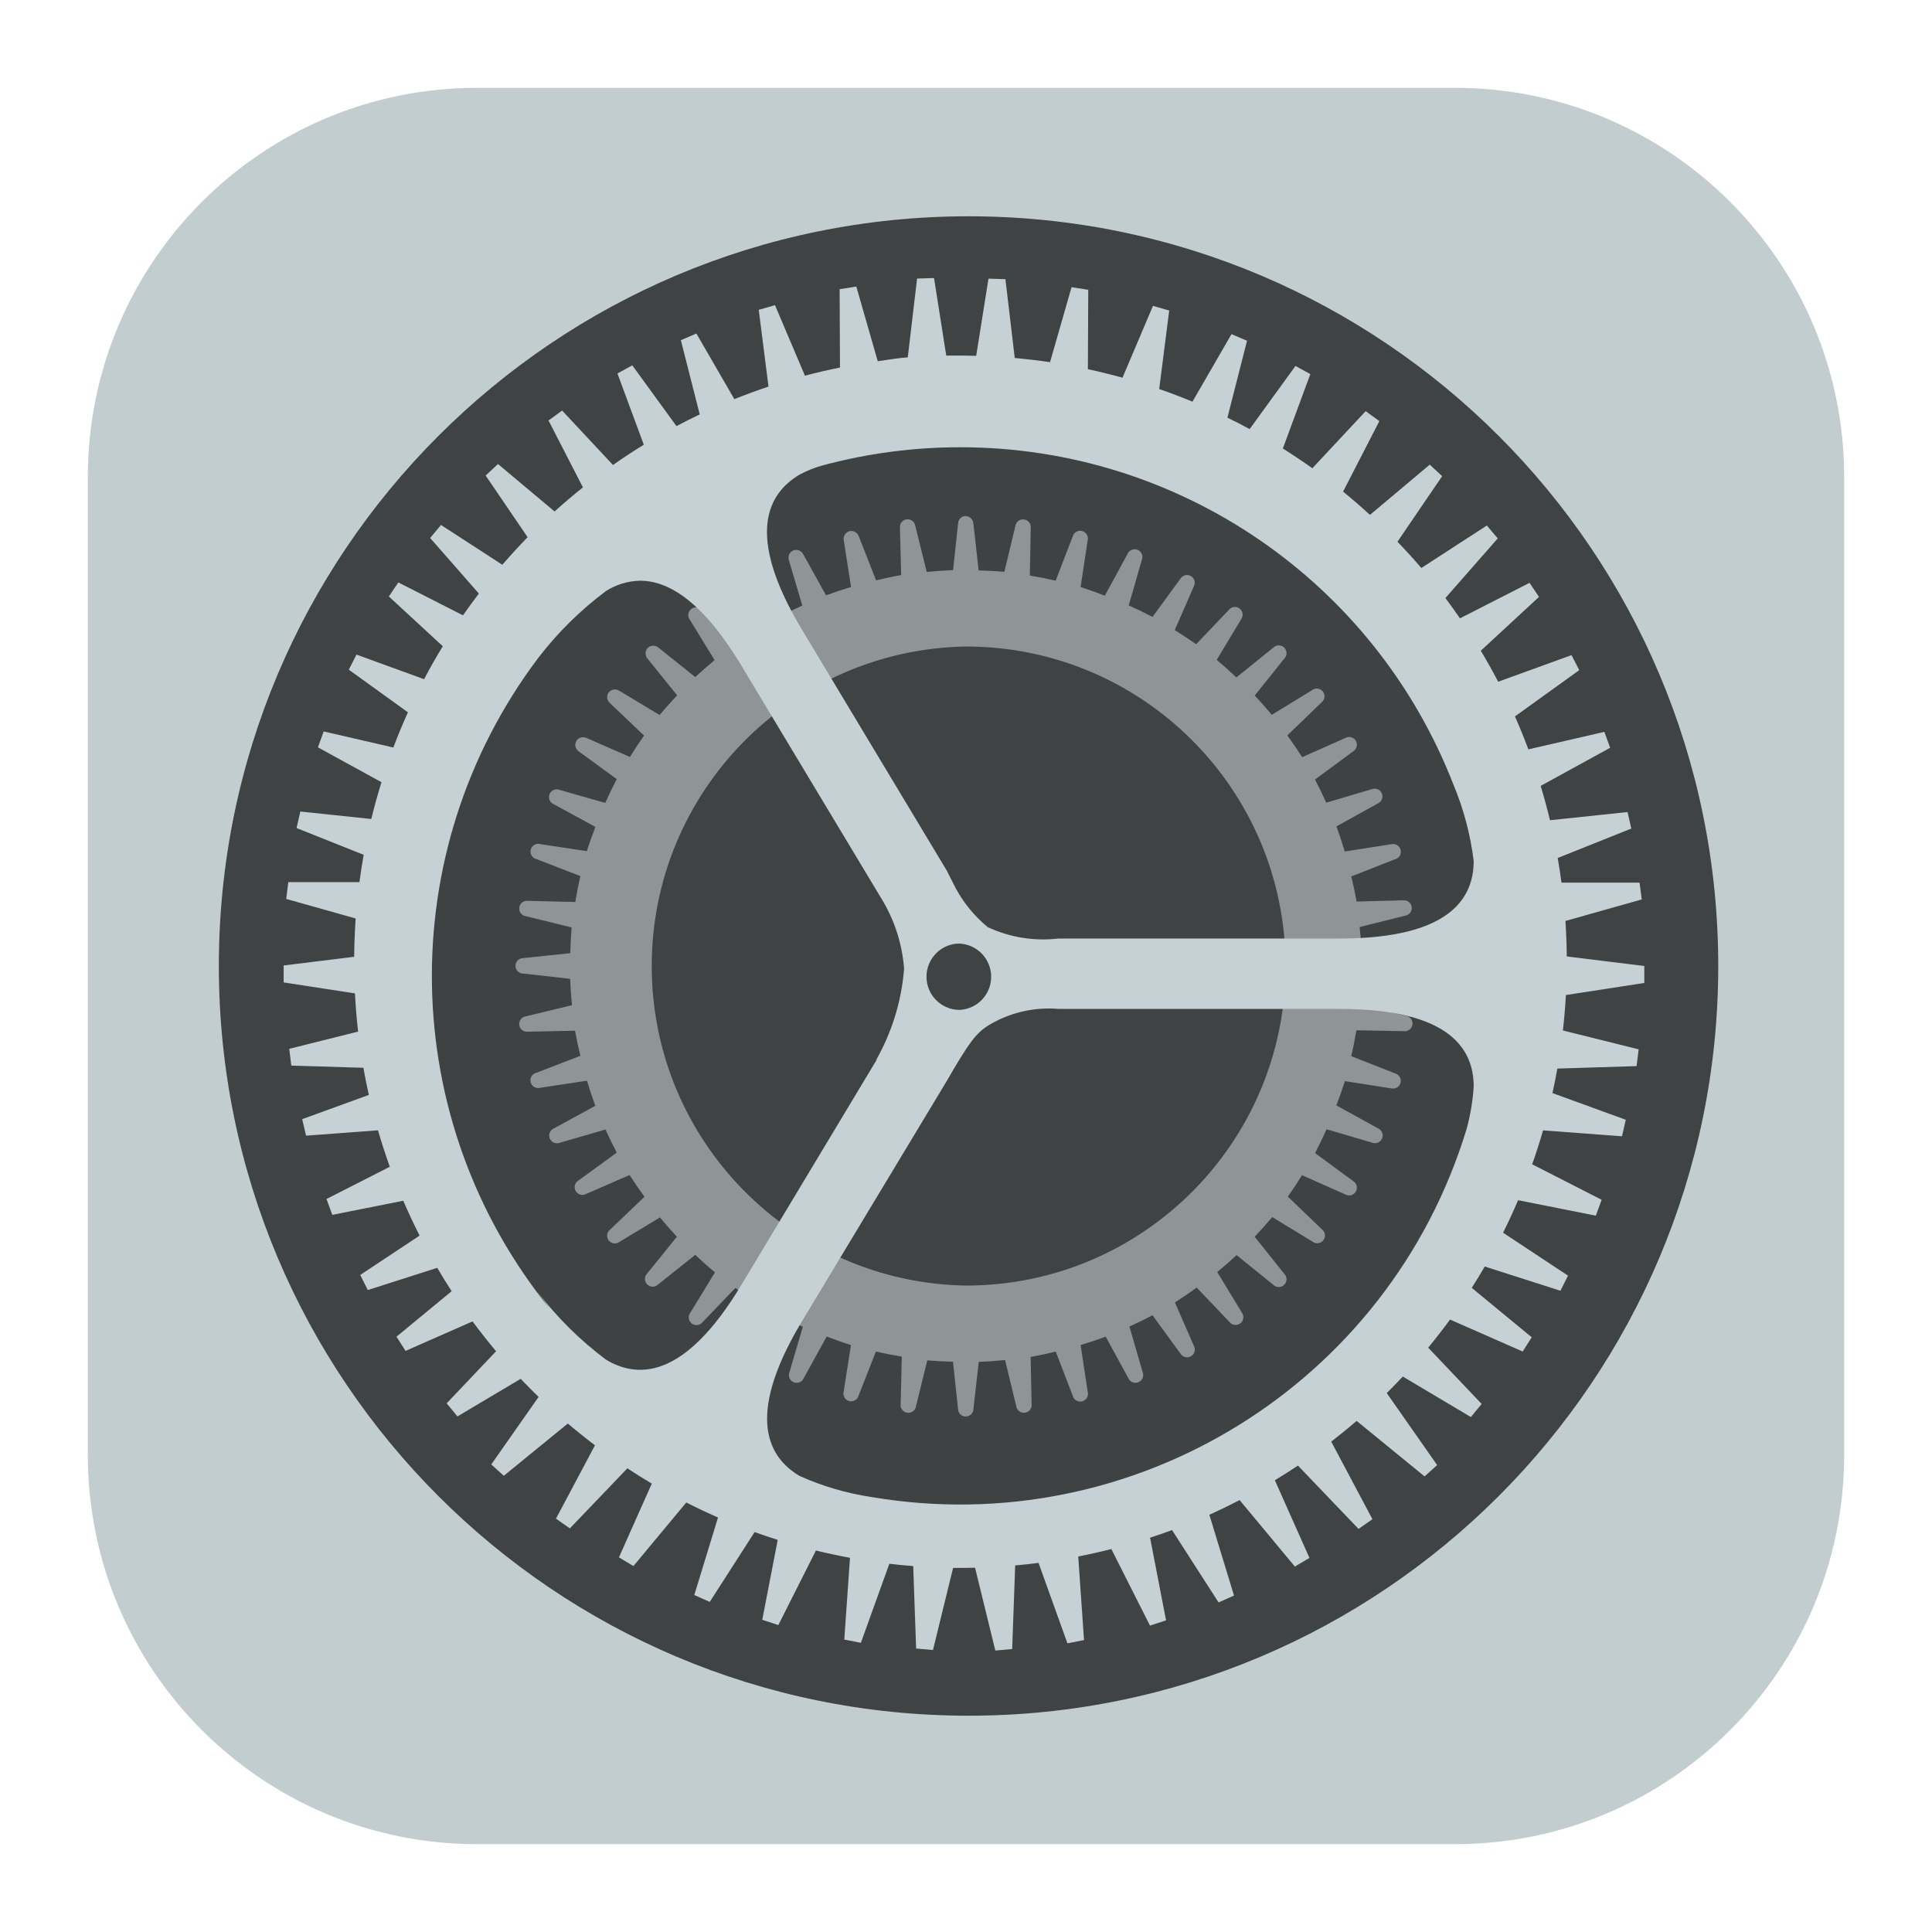
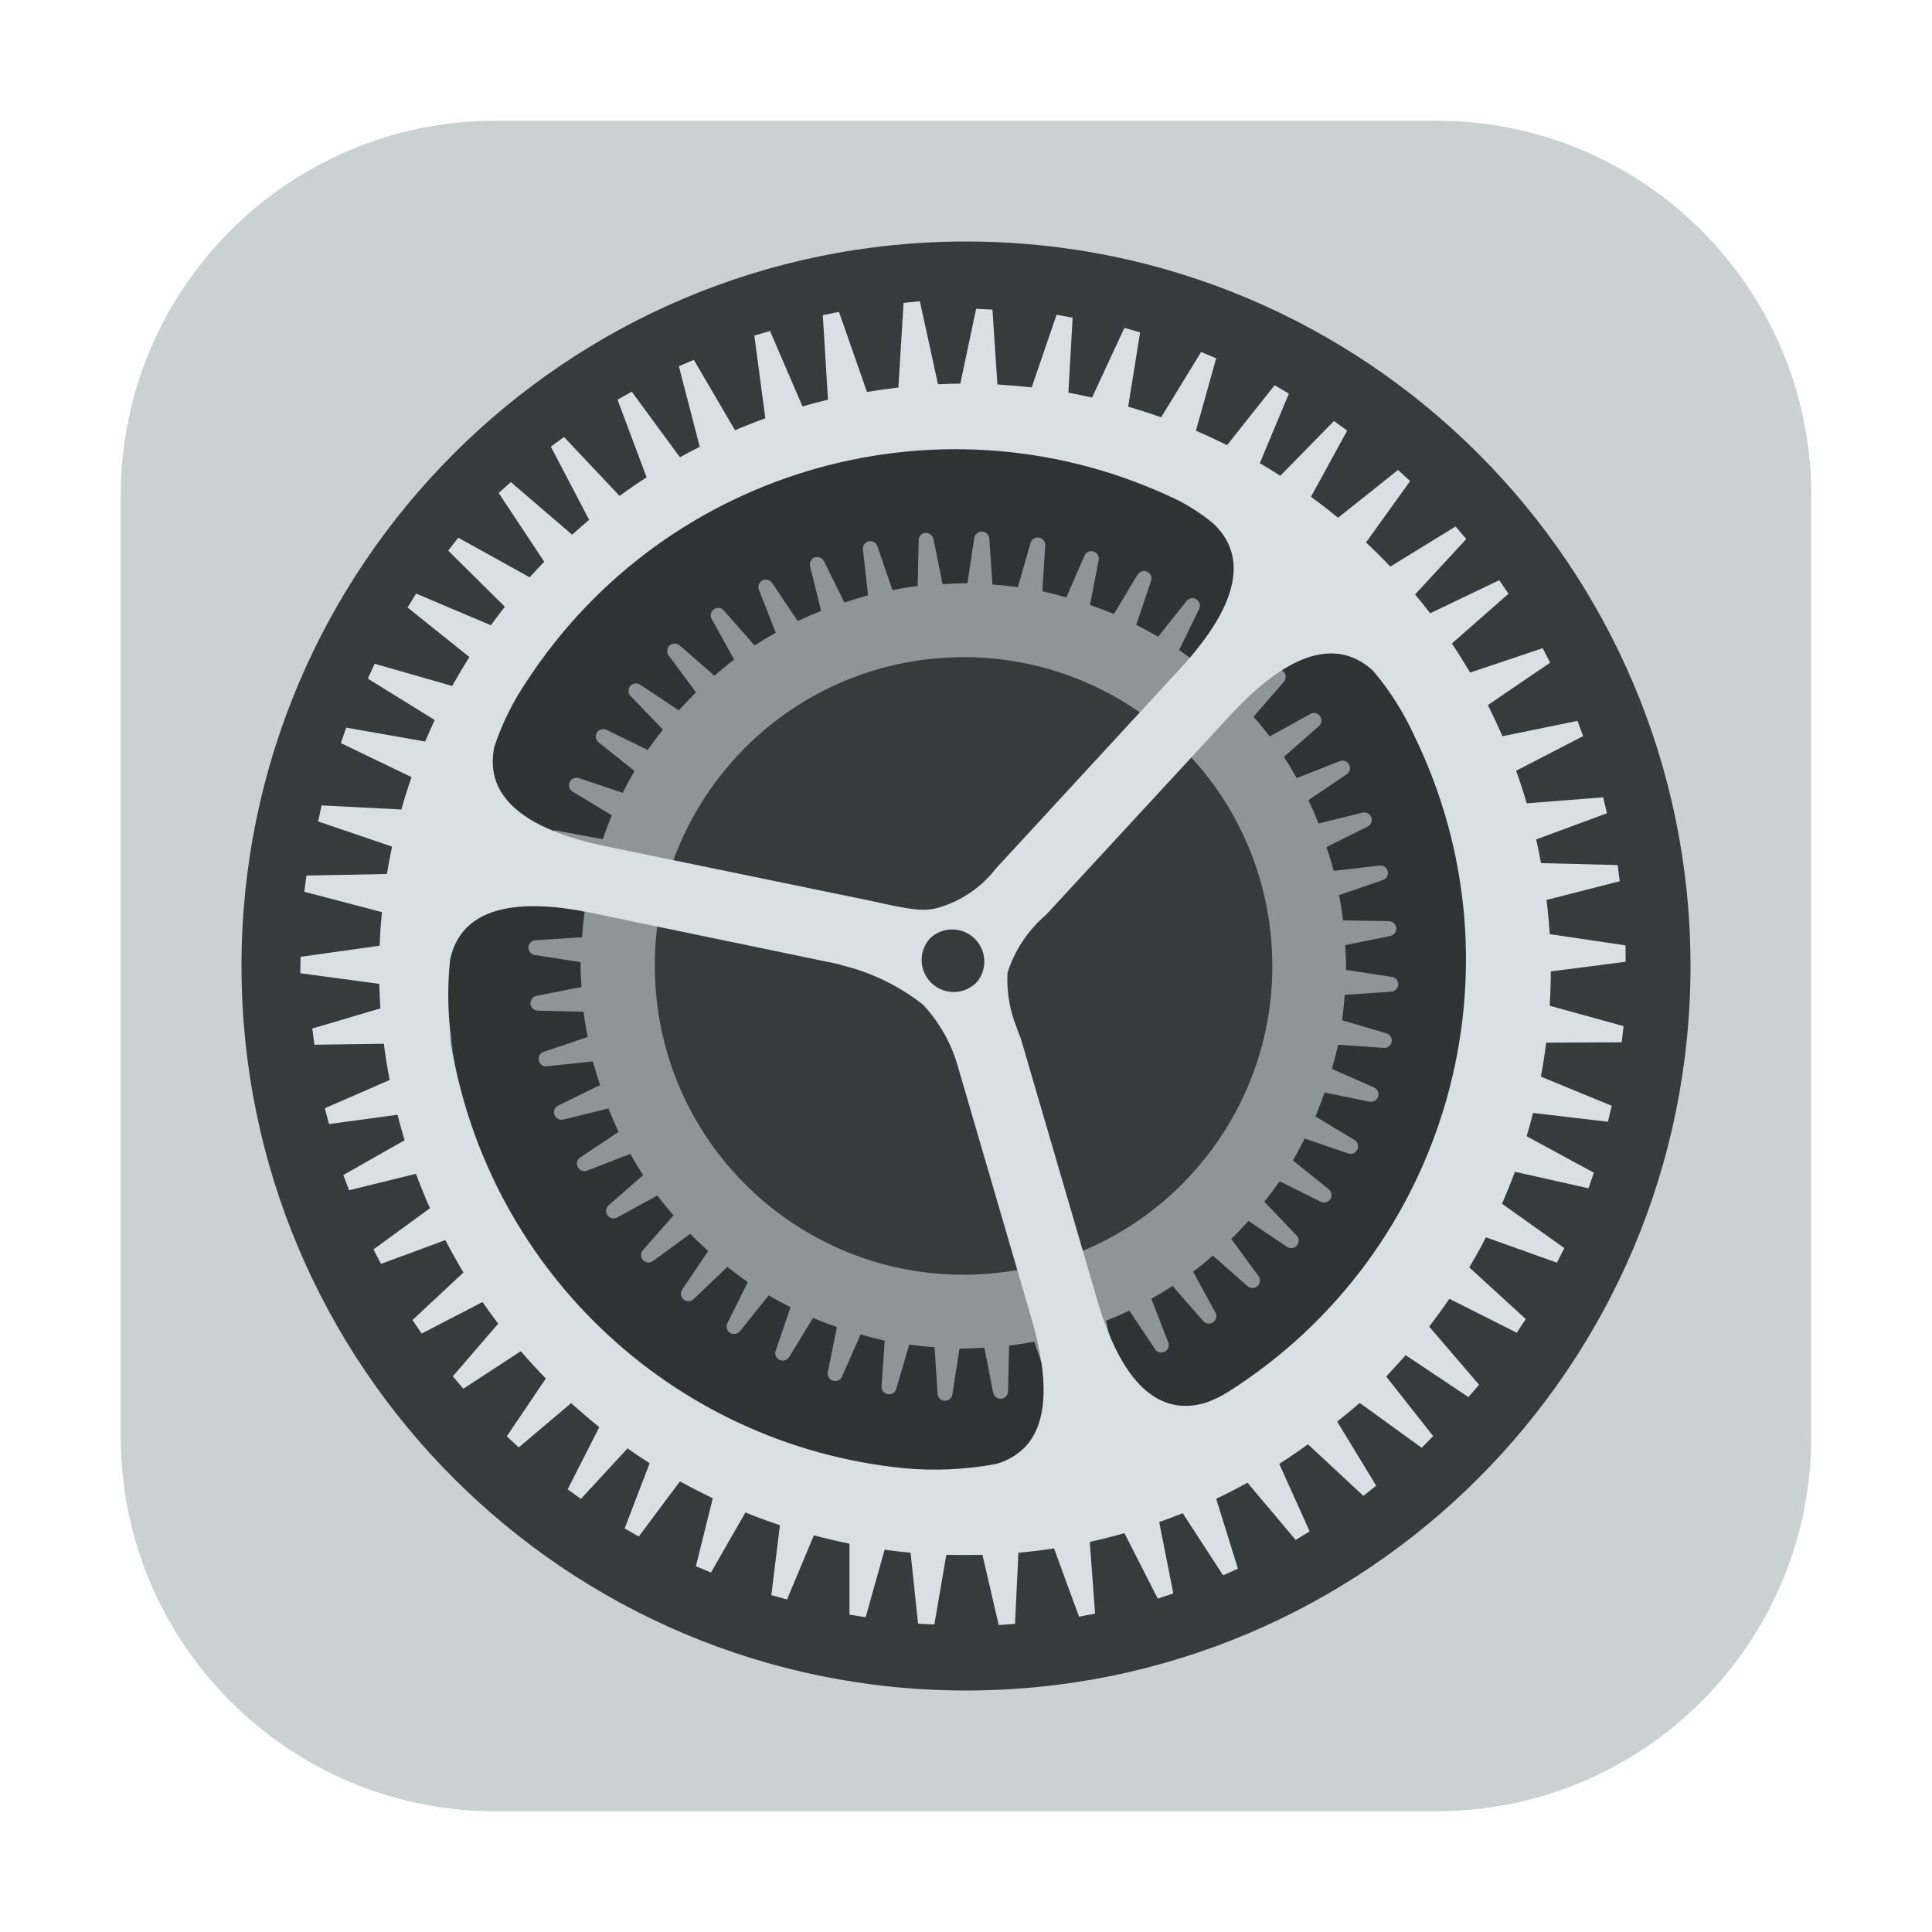
- <svg xmlns="http://www.w3.org/2000/svg" height="22px" width="22px" id="svg1478" viewBox="0 0 22 22">
+ <svg xmlns="http://www.w3.org/2000/svg" height="16px" width="16px" id="svg1478" viewBox="0 0 16 16">
  <defs>
-     <style>.cls-1{fill:#c2cdd0;}.cls-2{fill:#3f4343;}.cls-3{fill:#3e4242;}.cls-4{fill:#8f9596;}.cls-5{fill:#c5d1d5;fill-rule:evenodd;}</style>
+     <style>.cls-1{fill:#cbd0d1;}.cls-2{fill:#363b3b;}.cls-3{fill:#303333;}.cls-4{fill:#8f9596;}.cls-5{fill:#d8e0e3;fill-rule:evenodd;}</style>
  </defs>
  <g id="layer1">
-     <rect id="rect849" class="cls-1" x="1" y="1" width="20" height="20" rx="4.434" />
-     <circle id="path1106" class="cls-2" cx="11.029" cy="11" r="8.537" />
-     <path id="path1168" class="cls-3" d="M11,4.222A6.778,6.778,0,0,0,4.222,11h0A6.778,6.778,0,0,0,11,17.778h0A6.778,6.778,0,0,0,17.778,11h0A6.778,6.778,0,0,0,11,4.222Zm0,2.383A4.395,4.395,0,0,1,15.395,11v0A4.395,4.395,0,0,1,11,15.395h0A4.395,4.395,0,0,1,6.605,11v0A4.395,4.395,0,0,1,11,6.605Z" />
+     <rect id="rect849" class="cls-1" x="1" y="1" width="14" height="14" rx="3.104" />
+     <circle id="path1106" class="cls-2" cx="8" cy="8" r="6" />
+     <path id="path1168" class="cls-3" d="M7.98,3.237A4.763,4.763,0,0,0,3.216,8h0A4.763,4.763,0,0,0,7.98,12.764h0A4.763,4.763,0,0,0,12.743,8V8h0A4.763,4.763,0,0,0,7.98,3.237Zm0,1.675A3.089,3.089,0,0,1,11.068,8h0A3.089,3.089,0,0,1,7.98,11.089h0A3.089,3.089,0,0,1,4.891,8V8h0A3.089,3.089,0,0,1,7.98,4.911Z" />
    <g id="g5966">
-       <path id="path5923" class="cls-4" d="M10.995,5.875a.09.09,0,0,0-.085.083l-.057.534q-.15.006-.3.021l-.13-.523a.088.088,0,0,0-.175.023l.014.535q-.144.026-.286.061l-.197-.503a.091.091,0,0,0-.11-.056.09.09,0,0,0-.061.102l.083.532q-.144.043-.285.095l-.26-.469a.091.091,0,0,0-.116-.041.09.09,0,0,0-.047.109l.153.518q-.134.06-.263.128L8.554,6.59a.091.091,0,0,0-.12-.026.09.09,0,0,0-.032.114l.218.491q-.127.081-.248.17L7.996,6.95a.088.088,0,0,0-.14.108l.281.459q-.113.093-.22.193l-.42-.336a.091.091,0,0,0-.123.006.09.09,0,0,0-.002.118l.339.42q-.104.109-.2.224l-.46-.277a.091.091,0,0,0-.121.022.09.09,0,0,0,.014.118l.39.371q-.085.12-.161.244l-.495-.217a.091.091,0,0,0-.117.038.09.09,0,0,0,.029.115l.433.316q-.07.133-.131.271L6.373,8.995a.088.088,0,0,0-.067.163l.474.258q-.053.137-.098.276l-.53-.08a.088.088,0,0,0-.046.17l.503.194q-.034.146-.058.295l-.539-.013a.088.088,0,0,0-.023.175l.52.128q-.012.146-.015.293L5.958,10.91a.088.088,0,0,0,0,.176l.534.06q.006.15.021.3l-.524.127a.088.088,0,0,0,.023.175l.536-.011q.026.144.061.286l-.504.194a.088.088,0,0,0,.046.17l.533-.081q.043.144.095.286l-.471.257a.088.088,0,0,0,.068.163l.519-.15q.06.134.128.263l-.435.317a.088.088,0,0,0,.088.153l.493-.215q.081.127.17.248l-.391.373a.088.088,0,0,0,.107.14l.46-.278q.093.113.193.22l-.338.418a.088.088,0,0,0,.125.125l.422-.337q.109.104.224.2l-.28.459a.088.088,0,0,0,.14.107l.373-.389q.12.084.244.161l-.219.494a.088.088,0,0,0,.153.088l.319-.432q.133.07.271.131l-.152.517a.088.088,0,0,0,.163.067l.261-.473q.137.054.276.098l-.083.529a.088.088,0,0,0,.17.046l.197-.502q.146.034.295.058l-.013.54a.088.088,0,0,0,.175.023l.128-.52q.146.012.293.015l.057.536a.088.088,0,0,0,.176,0l.06-.534q.15-.006.3-.021l.127.524a.088.088,0,0,0,.175-.023l-.011-.536q.144-.026.286-.061l.194.504a.088.088,0,0,0,.17-.046l-.081-.533q.144-.043.286-.095l.257.471a.088.088,0,0,0,.163-.068l-.15-.519q.134-.06.263-.128l.317.435a.088.088,0,0,0,.153-.088l-.215-.493q.127-.081.248-.169l.373.391a.088.088,0,0,0,.14-.108l-.279-.46q.113-.093.22-.193l.418.338a.088.088,0,0,0,.125-.125l-.337-.422q.104-.109.2-.224l.459.28a.088.088,0,0,0,.107-.14l-.388-.373q.085-.12.161-.244l.493.219a.088.088,0,0,0,.088-.153l-.432-.318q.07-.134.131-.271l.517.152a.088.088,0,0,0,.067-.163l-.473-.261q.054-.137.098-.276l.529.083a.088.088,0,0,0,.045-.17l-.502-.197q.034-.146.058-.295l.54.01a.088.088,0,0,0,.023-.175l-.52-.125q.012-.146.015-.293l.536-.06a.088.088,0,0,0,0-.176l-.534-.057q-.006-.15-.022-.3l.523-.13a.088.088,0,0,0-.023-.174l-.535.014q-.026-.144-.061-.286l.503-.197a.088.088,0,0,0-.045-.17l-.532.083q-.043-.144-.095-.286l.47-.26a.088.088,0,0,0-.068-.163l-.518.153q-.06-.134-.128-.263l.433-.32a.088.088,0,0,0-.088-.153l-.491.218q-.081-.127-.169-.248l.389-.375a.088.088,0,0,0-.107-.14l-.459.281q-.093-.113-.194-.22l.336-.42a.088.088,0,0,0-.125-.125l-.42.339q-.109-.104-.224-.2l.277-.461a.088.088,0,0,0-.14-.107l-.371.39q-.12-.084-.244-.161l.216-.495a.088.088,0,0,0-.153-.088l-.316.433q-.133-.07-.271-.131l.149-.518a.088.088,0,0,0-.163-.067l-.258.474q-.137-.053-.276-.098l.08-.53a.088.088,0,0,0-.17-.046l-.194.503q-.146-.034-.294-.058l.01-.54a.088.088,0,0,0-.175-.023l-.125.52q-.146-.012-.293-.015l-.06-.536a.091.091,0,0,0-.091-.083ZM11,7.362A3.639,3.639,0,0,1,14.639,11v0A3.639,3.639,0,0,1,11,14.639h0a3.639,3.639,0,0,1,0-7.277Z" />
+       <path id="path5923" class="cls-4" d="M7.662,4.412a.063.063,0,0,0-.054.063L7.6,4.853q-.105.013-.209.034l-.123-.358a.062.062,0,0,0-.121.027l.042.374q-.099.027-.196.06L6.825,4.65a.064.064,0,0,0-.08-.033.063.063,0,0,0-.036.075L6.8,5.059q-.098.039-.194.084l-.21-.313a.064.064,0,0,0-.084-.022.063.063,0,0,0-.026.079l.139.353q-.09.05-.176.105l-.25-.284a.062.062,0,0,0-.102.071l.183.33q-.084.064-.164.134l-.286-.25a.064.064,0,0,0-.086.001.063.063,0,0,0-.005.083l.225.304q-.073.072-.142.149l-.315-.209a.062.062,0,0,0-.08.095l.263.273q-.066.083-.126.169l-.339-.166a.064.064,0,0,0-.083.023.063.063,0,0,0,.017.081l.296.236q-.052.089-.098.181l-.36-.121a.064.064,0,0,0-.08.034.063.063,0,0,0,.027.078l.323.195q-.041.098-.075.198L4.617,6.88a.062.062,0,0,0-.038.118l.348.151q-.029.099-.052.2L4.5,7.325a.062.062,0,0,0-.022.122l.364.105q-.015.105-.022.21l-.379.024a.062.062,0,0,0-.005.124l.372.058q0,.103.008.206l-.372.073a.062.062,0,0,0,.011.123l.378.009q.013.105.034.209l-.359.121a.062.062,0,0,0,.027.121l.375-.04q.027.1.06.196l-.341.167a.062.062,0,0,0,.042.117L5.039,9.18q.039.099.084.194l-.314.209a.062.062,0,0,0,.057.11l.354-.137q.05.09.106.176l-.285.249a.062.062,0,0,0,.071.101l.332-.181q.064.084.134.164l-.251.285a.062.062,0,0,0,.084.091l.305-.223q.072.073.149.142l-.211.314a.062.062,0,0,0,.095.08l.275-.262q.083.066.169.126l-.168.338a.062.062,0,0,0,.104.067l.237-.295q.089.052.181.098l-.123.359a.062.062,0,0,0,.112.052l.197-.322q.098.041.198.075l-.075.371a.062.062,0,0,0,.118.037l.153-.347q.099.029.2.052l-.026.375a.062.062,0,0,0,.122.021l.107-.364q.105.015.21.022l.024.379a.062.062,0,0,0,.124.005l.058-.372q.103-.001.206-.008l.073.372a.062.062,0,0,0,.123-.011l.009-.378q.105-.013.209-.033l.121.359a.062.062,0,0,0,.121-.027l-.04-.375q.1-.027.196-.06l.167.341a.062.062,0,0,0,.117-.043l-.089-.368q.099-.039.194-.084l.209.314a.062.062,0,0,0,.11-.058l-.137-.354q.09-.05.176-.106l.249.285a.062.062,0,0,0,.102-.071l-.181-.332q.084-.064.163-.134l.285.251a.062.062,0,0,0,.091-.084l-.223-.305q.074-.072.142-.149l.314.211a.062.062,0,0,0,.08-.095l-.262-.275q.066-.083.126-.169l.338.168a.062.062,0,0,0,.067-.104l-.295-.237q.052-.089.098-.181l.359.123a.062.062,0,0,0,.052-.112l-.322-.194q.041-.098.075-.198l.371.075a.062.062,0,0,0,.037-.118l-.347-.153q.029-.099.052-.2l.375.026a.062.062,0,0,0,.021-.122l-.364-.107q.015-.105.022-.21l.379-.026a.062.062,0,0,0,.005-.124l-.372-.056q-.001-.103-.008-.206l.372-.075a.062.062,0,0,0-.011-.123l-.378-.007q-.013-.105-.034-.209l.358-.123a.062.062,0,0,0-.027-.121l-.374.043q-.027-.099-.061-.197l.34-.169a.062.062,0,0,0-.042-.116L10.92,6.82q-.039-.098-.084-.194l.313-.211a.062.062,0,0,0-.057-.11l-.353.139q-.05-.09-.106-.176l.284-.25a.062.062,0,0,0-.071-.102l-.331.183q-.064-.084-.134-.163l.249-.287a.062.062,0,0,0-.084-.091l-.304.225q-.072-.074-.149-.142l.209-.315a.062.062,0,0,0-.095-.08l-.273.263q-.083-.066-.169-.126L9.931,5.043a.062.062,0,0,0-.104-.066l-.236.296q-.089-.052-.181-.098l.121-.36a.062.062,0,0,0-.112-.053l-.194.323q-.098-.041-.198-.075l.072-.372A.062.062,0,0,0,8.982,4.6l-.151.348q-.099-.029-.199-.052l.024-.376a.062.062,0,0,0-.122-.021l-.105.364q-.104-.015-.21-.022l-.026-.379A.064.064,0,0,0,8.13,4.402a.063.063,0,0,0-.062.056l-.056.372q-.103.001-.206.008l-.075-.372a.064.064,0,0,0-.069-.052Zm.095,1.04a2.557,2.557,0,0,1,2.77,2.324l0,0h0a2.557,2.557,0,0,1-2.324,2.771h0a2.557,2.557,0,0,1-.446-5.095Z" />
    </g>
-     <path id="use1176-5-6" class="cls-5" d="M10.636,3.166l-.193.006-.106.897c-.136.011-.208.026-.342.044l-.244-.85-.19.03.004.892q-.202.041-.399.093l-.341-.803-.185.053.111.874q-.197.066-.389.143L7.93,3.798l-.177.076.215.845q-.134.064-.265.133L7.2,4.16l-.169.093.3.811q-.179.11-.351.231l-.579-.62-.155.113.392.762q-.166.132-.323.274l-.644-.54-.141.131.478.702Q5.86,6.27,5.72,6.431l-.698-.453-.124.148.555.633q-.093.122-.181.248l-.736-.375-.108.16.614.567q-.113.184-.213.375l-.77-.28-.087.172.673.485q-.089.197-.166.401l-.793-.183-.066.181.724.397q-.065.208-.116.419L3.42,9.241l-.043.188.764.305q-.027.154-.048.311l-.81,0-.024.191.791.223q-.015.217-.017.436l-.803.099v.193l.812.125q.011.219.036.435l-.784.196.023.191.821.025q.027.155.062.309l-.759.276.044.188.819-.061q.061.21.135.415l-.721.367.066.181.808-.161q.087.202.186.397l-.676.448.086.172.791-.253q.079.135.164.266l-.628.518.103.162.763-.336q.129.174.268.34l-.563.593.123.149.72-.428q.1.105.204.206l-.539.769.143.129.729-.595q.151.128.309.248l-.444.835.158.111.655-.684q.137.09.278.174l-.374.84.165.099.602-.724q.178.091.361.171l-.27.883.176.078.511-.795q.13.047.263.089l-.176.91.183.06.428-.849q.192.047.388.083l-.065.931.189.037.324-.9q.136.016.272.026l.033.939.192.017.229-.935q.125.001.25-.002l.231.943.192-.017.034-.952q.134-.012.266-.029l.329.916.189-.037-.066-.952q.191-.037.377-.085l.44.872.183-.06-.182-.941q.126-.041.25-.087l.53.824.176-.078-.281-.92q.175-.079.345-.167l.629.757.166-.099-.394-.884q.134-.081.263-.167l.69.721.158-.111-.469-.883q.148-.114.289-.236l.774.632.143-.129-.574-.82q.093-.092.183-.188l.775.461.123-.149-.609-.641q.129-.156.249-.32l.827.364.103-.162-.683-.563q.077-.12.148-.243l.862.276.086-.172-.739-.489q.091-.183.171-.37l.885.176.066-.181-.791-.404q.068-.191.124-.386l.899.067.043-.188-.835-.304q.031-.139.056-.279l.902-.028.024-.191-.863-.215q.023-.201.034-.403l.893-.138V11l-.883-.109q-.002-.203-.015-.404l.869-.245L18.67,10.051l-.889,0q-.019-.141-.043-.281l.838-.335-.043-.188L17.65,9.34q-.048-.198-.106-.391l.791-.434-.066-.181-.865.199q-.071-.19-.153-.375l.732-.527L17.895,7.46l-.835.303q-.094-.18-.198-.353l.663-.613-.108-.16-.792.404q-.081-.117-.166-.231l.596-.679-.124-.147-.746.484q-.131-.154-.272-.299l.509-.747-.141-.131L15.6,5.863q-.149-.137-.306-.265l.413-.803-.156-.113-.607.65q-.165-.117-.336-.225l.313-.847-.169-.093-.522.719q-.125-.068-.253-.13L14.2,3.88l-.177-.075-.444.769q-.187-.078-.379-.144l.114-.894-.185-.053-.347.818q-.195-.054-.394-.097L12.392,3.3l-.19-.03-.245.854q-.199-.029-.402-.048l-.106-.897-.193-.006-.14.879c-.06-.001-.12-.003-.18-.003-.033,0-.127,0-.161,0Zm.301,1.927A6.022,6.022,0,0,1,16.55,8.933a3.288,3.288,0,0,1,.231.871c0,.401-.241.883-1.525.883H12.055a1.493,1.493,0,0,1-.808-.13,1.496,1.496,0,0,1-.36-.435l-.092-.18-.01-.022L9.131,7.168c-.661-1.101-.373-1.555-.029-1.762a1.286,1.286,0,0,1,.271-.108A6.025,6.025,0,0,1,10.937,5.093ZM7.278,6.613c.315-.006.71.211,1.165.968l1.59,2.645a1.782,1.782,0,0,1,.262.806,2.5,2.5,0,0,1-.321,1.043l.016-.019L8.443,14.63c-.661,1.101-1.198,1.059-1.542.853a3.986,3.986,0,0,1-.78-.772l.148.202a6.019,6.019,0,0,1-.141-7.42,3.963,3.963,0,0,1,.774-.764A.753.753,0,0,1,7.278,6.613Zm3.65,4.132a.378.378,0,0,1,0,.755h0a.378.378,0,0,1-.378-.377v-.001a.378.378,0,0,1,.378-.378Zm1.131.744h3.197c1.284,0,1.525.481,1.525.883a2.38,2.38,0,0,1-.08.482,6.03,6.03,0,0,1-6.777,4.193,3.13,3.13,0,0,1-.821-.241c-.34-.204-.625-.652.009-1.727l1.665-2.763c.258-.447.337-.552.482-.642A1.325,1.325,0,0,1,12.059,11.489Z" />
+     <path id="use1176-5-6" class="cls-5" d="M11.48,11.4l.076-.083c.029-.031.057-.063.085-.094l.52.347.088-.102-.413-.482q.087-.113.167-.23l.558.281.075-.113-.468-.428q.073-.123.138-.249l.588.21.061-.121-.516-.367q.057-.131.107-.265l.609.137L13.2,9.712,12.643,9.41q.029-.096.053-.193l.62.073.032-.132-.587-.242q.026-.14.044-.281l.625-.003.016-.134-.612-.169q.009-.142.009-.284l.62-.08-.001-.136-.628-.093q-.009-.142-.026-.283l.606-.155-.017-.134-.635-.016q-.018-.098-.04-.196l.586-.217-.031-.132-.633.05q-.04-.136-.088-.27l.555-.287L13.064,5.97l-.621.127q-.057-.13-.121-.258l.516-.351-.062-.12-.601.202q-.072-.122-.151-.241l.469-.412-.077-.112-.572.274q-.06-.079-.125-.156l.424-.459L12.055,4.36l-.541.332q-.097-.102-.201-.2l.365-.508-.1-.092-.497.396q-.11-.091-.224-.174l.3-.548-.11-.079-.444.453q-.084-.054-.17-.104l.241-.576L10.556,3.19l-.394.497q-.128-.064-.258-.12l.168-.6-.125-.052-.331.541q-.135-.048-.273-.088l.099-.615-.13-.038-.268.577Q8.946,3.27,8.848,3.252l.035-.621-.133-.024-.206.601q-.142-.015-.284-.024l-.041-.62-.135-.007-.131.62q-.093.001-.185.005l-.15-.687-.135.013-.043.701q-.13.015-.26.037l-.232-.663L6.814,2.61l.043.7q-.106.025-.211.056l-.269-.625-.13.038.091.685q-.127.046-.251.099L5.746,2.98l-.124.053.173.667q-.083.042-.164.087l-.399-.543-.118.066.241.643q-.114.073-.224.154l-.46-.488-.109.08.317.606q-.071.06-.141.123l-.508-.436-.1.091.377.569q-.061.063-.12.129l-.592-.328-.083.107.469.465q-.059.075-.116.153l-.619-.262-.071.115.512.41q-.074.118-.142.24l-.642-.184-.057.123.554.343q-.041.088-.079.178l-.654-.115-.044.128.585.282q-.046.133-.084.268l-.661-.034-.028.133.612.208q-.024.113-.043.227l-.666.013L2.52,7.385l.643.169q-.014.139-.019.278l-.655.092L2.487,8.06l.654.088q.003.102.009.203l-.564.167.018.134.575-.008q.019.151.048.3l-.537.234.035.131.567-.077q.027.106.059.211l-.508.288.048.126.554-.136q.053.144.116.285l-.468.341.062.12.533-.197q.071.136.15.268l-.422.394.076.112.504-.261q.063.091.13.179L3.75,11.398l.087.103.476-.311q.1.116.207.226l-.323.479.099.092.434-.367q.114.103.233.199l-.262.515.11.079.386-.418q.091.064.183.123l-.207.54.117.067.341-.457q.134.074.272.14l-.14.563.125.052.285-.497q.142.057.286.105l-.071.579.13.036.222-.531q.147.039.295.069v.588l.134.021.157-.559q.107.015.215.025l.062.588.135.006.099-.577q.15.004.299,0l.135.582.135-.01.028-.589q.148-.013.295-.036l.207.566.133-.026-.044-.594q.144-.031.287-.072l.276.542.129-.043L9.6,12.605q.098-.035.195-.073l.334.514.123-.055-.18-.579q.131-.062.259-.133l.399.474.116-.071-.252-.559q.121-.077.238-.162l.459.427.106-.084-.323-.531c.073-.06.116-.091.186-.155l.514.372.095-.097Zm-1.313.129a.903.903,0,0,1-.185.089c-.271.079-.643.012-.896-.855l-.633-2.166-.007-.015-.049-.134a1.052,1.052,0,0,1-.053-.393,1.049,1.049,0,0,1,.319-.479l1.526-1.653c.612-.663.976-.558,1.183-.367a2.311,2.311,0,0,1,.339.534,4.237,4.237,0,0,1-1.543,5.439Zm-1.918.595a2.785,2.785,0,0,1-.764.035A4.23,4.23,0,0,1,3.72,8.549l.034.173a2.807,2.807,0,0,1-.027-.771c.057-.276.292-.573,1.175-.39L6.97,7.99l-.018-.001a1.759,1.759,0,0,1,.692.331,1.252,1.252,0,0,1,.291.52l.608,2.082c.174.596.097.904-.055,1.063A.53.53,0,0,1,8.248,12.124ZM8.093,8.13a.265.265,0,0,1-.375.015h0a.265.265,0,0,1-.015-.375h0a.266.266,0,0,1,.39.36Zm-.321-.613C7.656,7.549,7.564,7.54,7.21,7.46L4.99,7.003c-.857-.185-.953-.545-.896-.819A2.202,2.202,0,0,1,4.36,5.645a4.239,4.239,0,0,1,5.396-1.502,1.671,1.671,0,0,1,.287.188c.207.191.341.545-.271,1.208L8.249,7.191A.931.931,0,0,1,7.772,7.517Z" />
  </g>
</svg>
